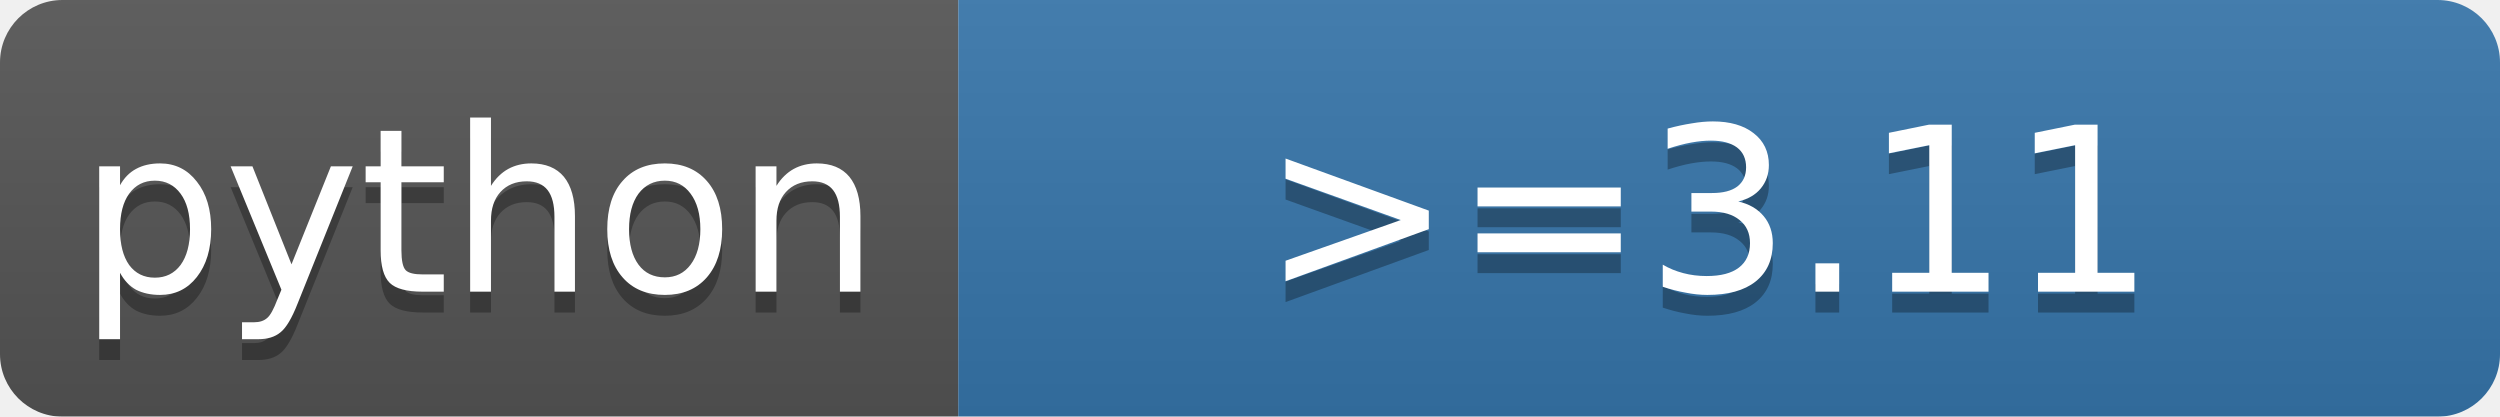
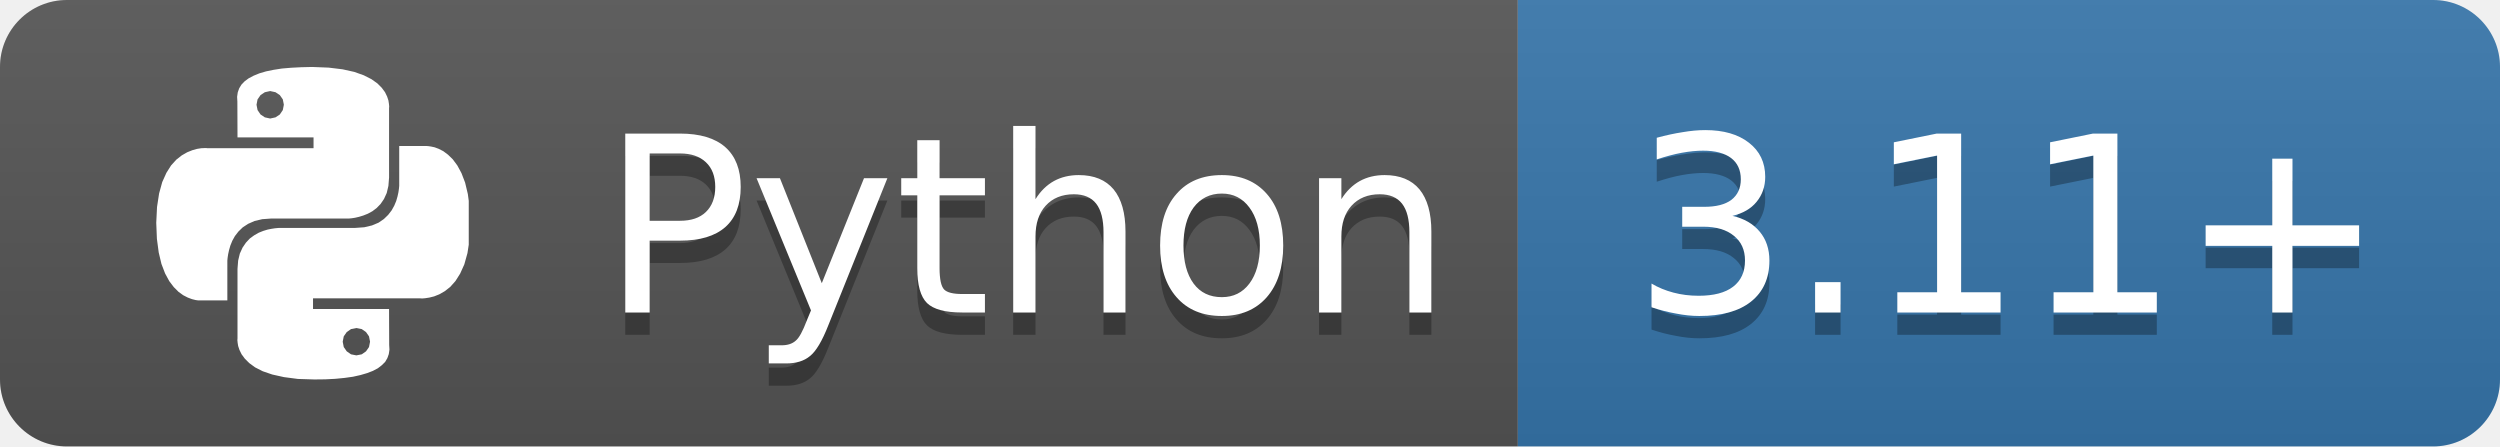
- <svg xmlns="http://www.w3.org/2000/svg" width="120" height="20">
-   <linearGradient id="b" x2="0" y2="100%">
+ <svg xmlns="http://www.w3.org/2000/svg" width="112" height="20">
+   <linearGradient id="sg" x2="0" y2="100%">
    <stop offset="0" stop-color="#bbb" stop-opacity=".1" />
    <stop offset="1" stop-opacity=".1" />
  </linearGradient>
-   <mask id="a">
-     <rect width="120" height="20" rx="3" fill="#fff" />
-   </mask>
-   <g mask="url(#a)">
-     <path fill="#555" d="M0 0h46v20H0z" />
-     <path fill="#3776ab" d="M46 0h74v20H46z" />
-     <path fill="url(#b)" d="M0 0h120v20H0z" />
+   <clipPath id="sc">
+     <rect width="112" height="20" rx="3" fill="#fff" />
+   </clipPath>
+   <g clip-path="url(#sc)">
+     <rect width="68" height="20" fill="#555" />
+     <rect x="68" width="44" height="20" fill="#3776AB" />
+     <rect width="112" height="20" fill="url(#sg)" />
  </g>
+   <svg width="14px" height="14px" x="7" y="3" fill="white" viewBox="0 0 24 24" role="img">
+     <path d="M14.31.18l.9.2.73.26.59.3.45.32.34.34.25.34.16.33.1.3.04.26.02.2-.01.13V8.5l-.05.63-.13.55-.21.46-.26.38-.3.31-.33.25-.35.19-.35.14-.33.1-.3.07-.26.04-.21.02H8.83l-.69.05-.59.14-.5.22-.41.27-.33.32-.27.35-.2.36-.15.37-.1.35-.07.32-.04.27-.02.21v3.06H3.23l-.21-.03-.28-.07-.32-.12-.35-.18-.36-.26-.36-.36-.35-.46-.32-.59-.28-.73-.21-.88-.14-1.05L0 11.97l.06-1.22.16-1.04.24-.87.32-.71.36-.57.4-.44.42-.33.42-.24.4-.16.36-.1.32-.05.24-.01h.16l.06.01h8.16v-.83H6.24l-.01-2.75-.02-.37.05-.34.11-.31.17-.28.25-.26.31-.23.38-.2.44-.18.51-.15.58-.12.64-.1.71-.06.77-.04.84-.02 1.27.05 1.07.13zm-6.3 1.98l-.23.33-.08.41.08.41.23.34.33.22.41.09.41-.09.33-.22.23-.34.08-.41-.08-.41-.23-.33-.33-.22-.41-.09-.41.09-.33.22zM21.1 6.11l.28.06.32.12.35.18.36.27.36.35.35.47.32.59.28.73.21.88.14 1.04.05 1.23-.06 1.23-.16 1.04-.24.86-.32.71-.36.57-.4.45-.42.33-.42.24-.4.16-.36.09-.32.05-.24.02-.16-.01h-8.22v.82h5.84l.01 2.76.02.36-.05.34-.11.31-.17.29-.25.25-.31.24-.38.2-.44.17-.51.15-.58.13-.64.09-.71.07-.77.04-.84.01-1.27-.04-1.07-.14-.9-.2-.73-.25-.59-.3-.45-.33-.34-.34-.25-.34-.16-.33-.1-.3-.04-.25-.02-.2.01-.13v-5.34l.05-.64.13-.54.21-.46.26-.38.3-.32.33-.24.35-.2.35-.14.33-.1.3-.06.26-.04.21-.02.13-.01h5.84l.69-.05.59-.14.5-.21.41-.28.33-.32.27-.35.2-.36.15-.36.1-.35.07-.32.04-.28.02-.21V6.07h2.09l.14.01.21.03zm-6.47 14.25l-.23.33-.08.41.08.41.23.33.33.23.41.08.41-.08.33-.23.23-.33.08-.41-.08-.41-.23-.33-.33-.23-.41-.08-.41.08-.33.23z" />
+   </svg>
  <g fill="#fff" text-anchor="middle" font-family="DejaVu Sans,Verdana,Geneva,sans-serif" font-size="11">
-     <text x="23" y="15" fill="#010101" fill-opacity=".3">python</text>
-     <text x="23" y="14">python</text>
-     <text x="82" y="15" fill="#010101" fill-opacity=".3">&gt;=3.11</text>
-     <text x="82" y="14">&gt;=3.11</text>
+     <text x="46" y="15" fill="#010101" fill-opacity=".3">Python</text>
+     <text x="46" y="14">Python</text>
+     <text x="90" y="15" fill="#010101" fill-opacity=".3">3.11+</text>
+     <text x="90" y="14">3.11+</text>
  </g>
</svg>
